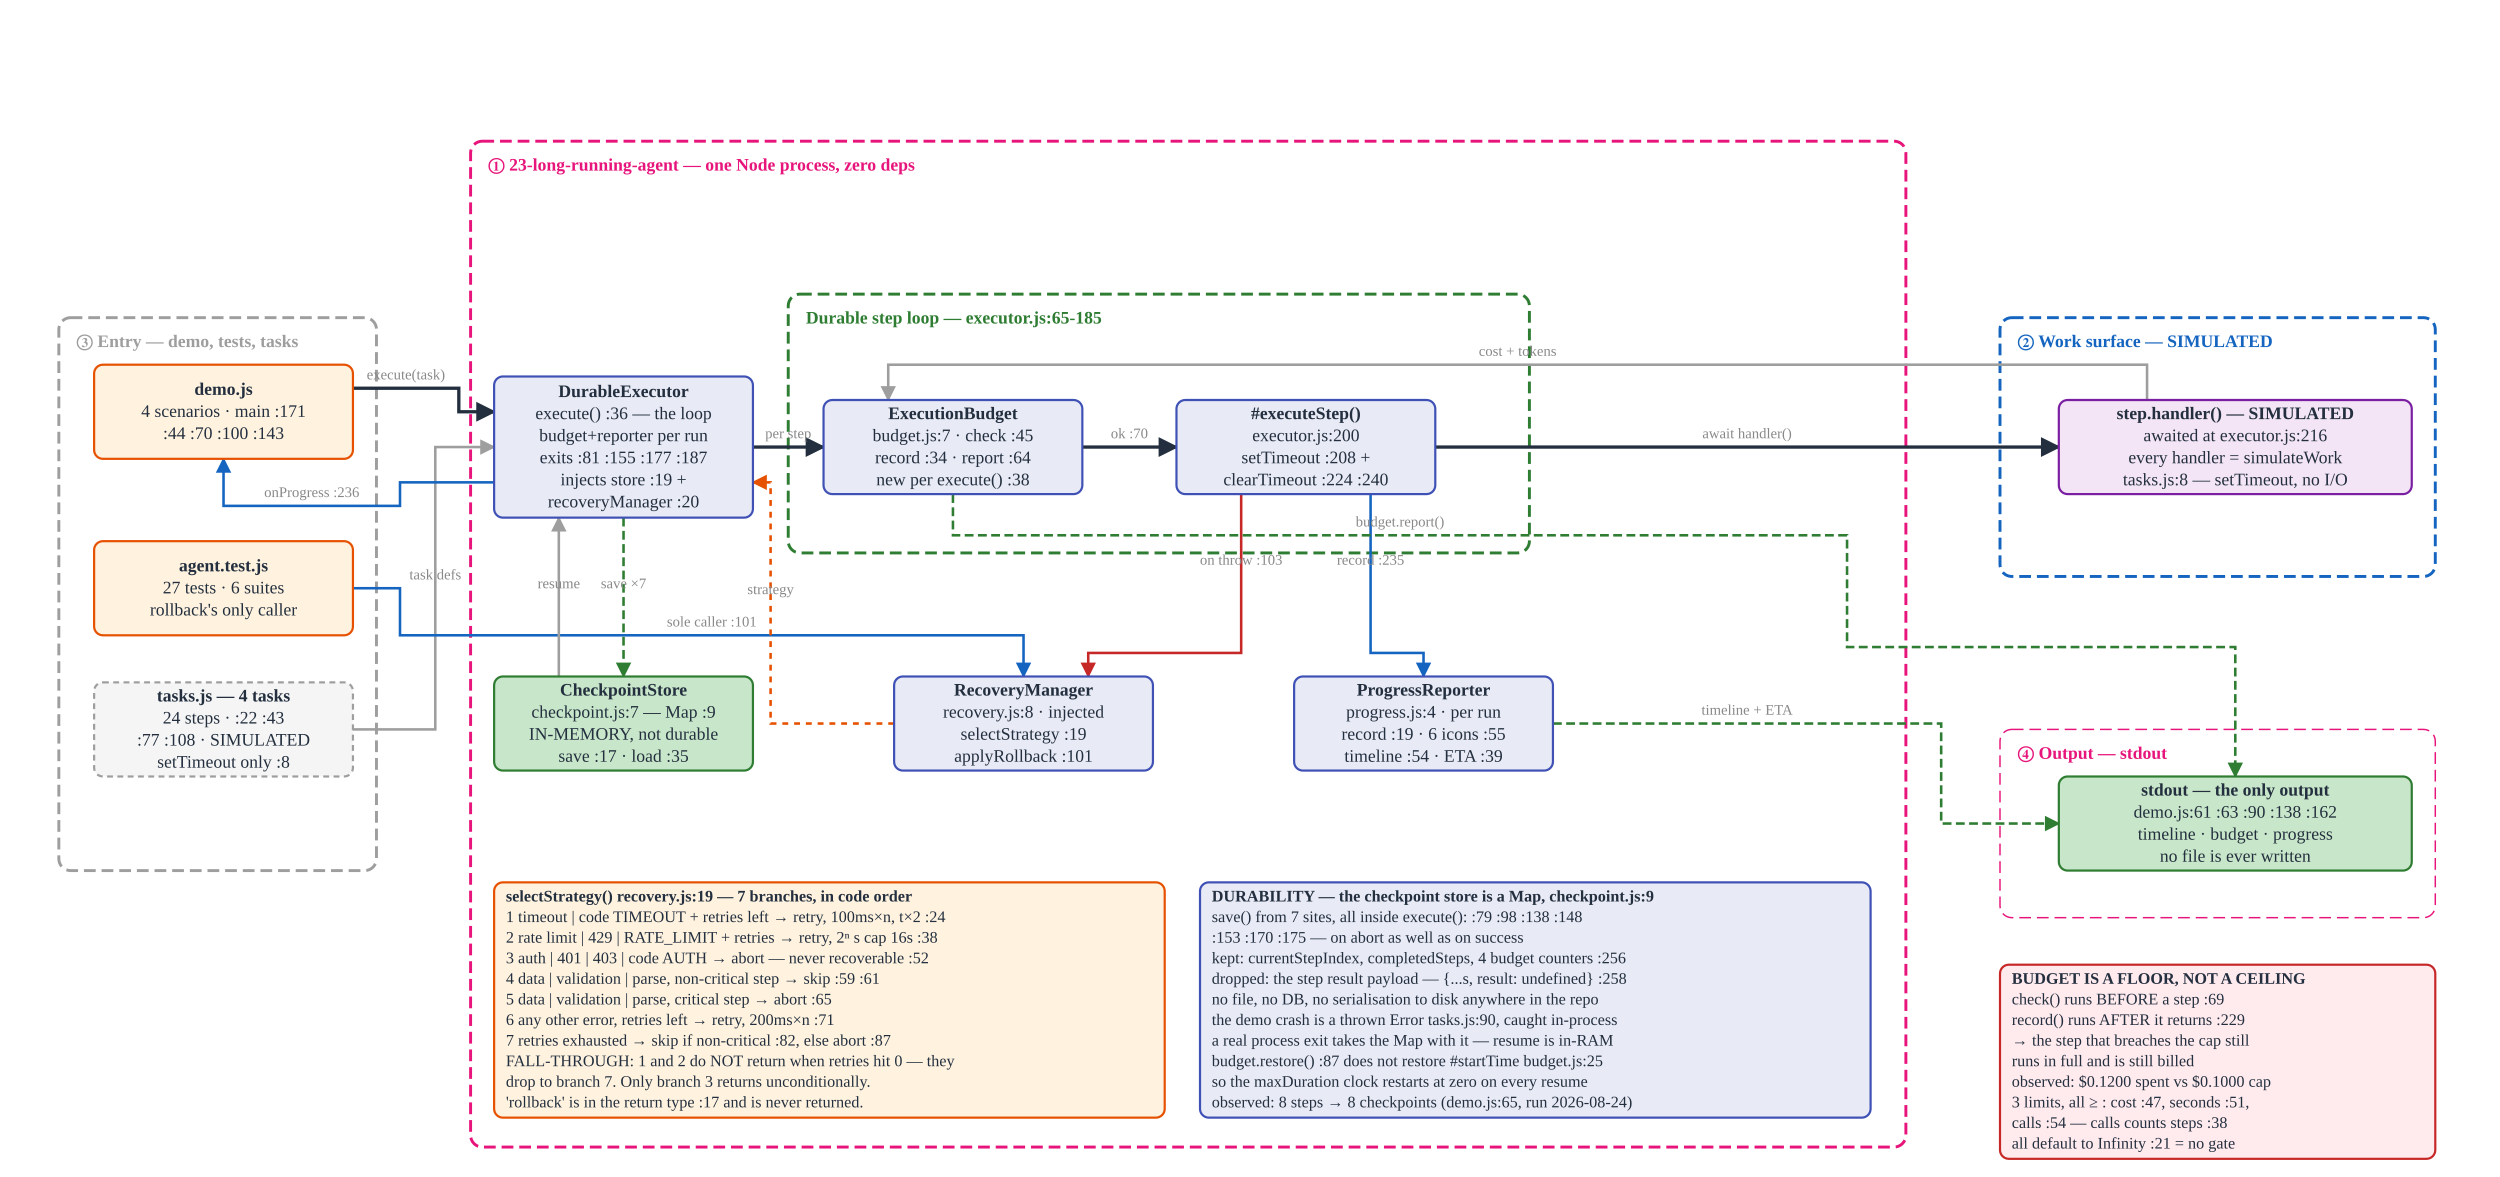
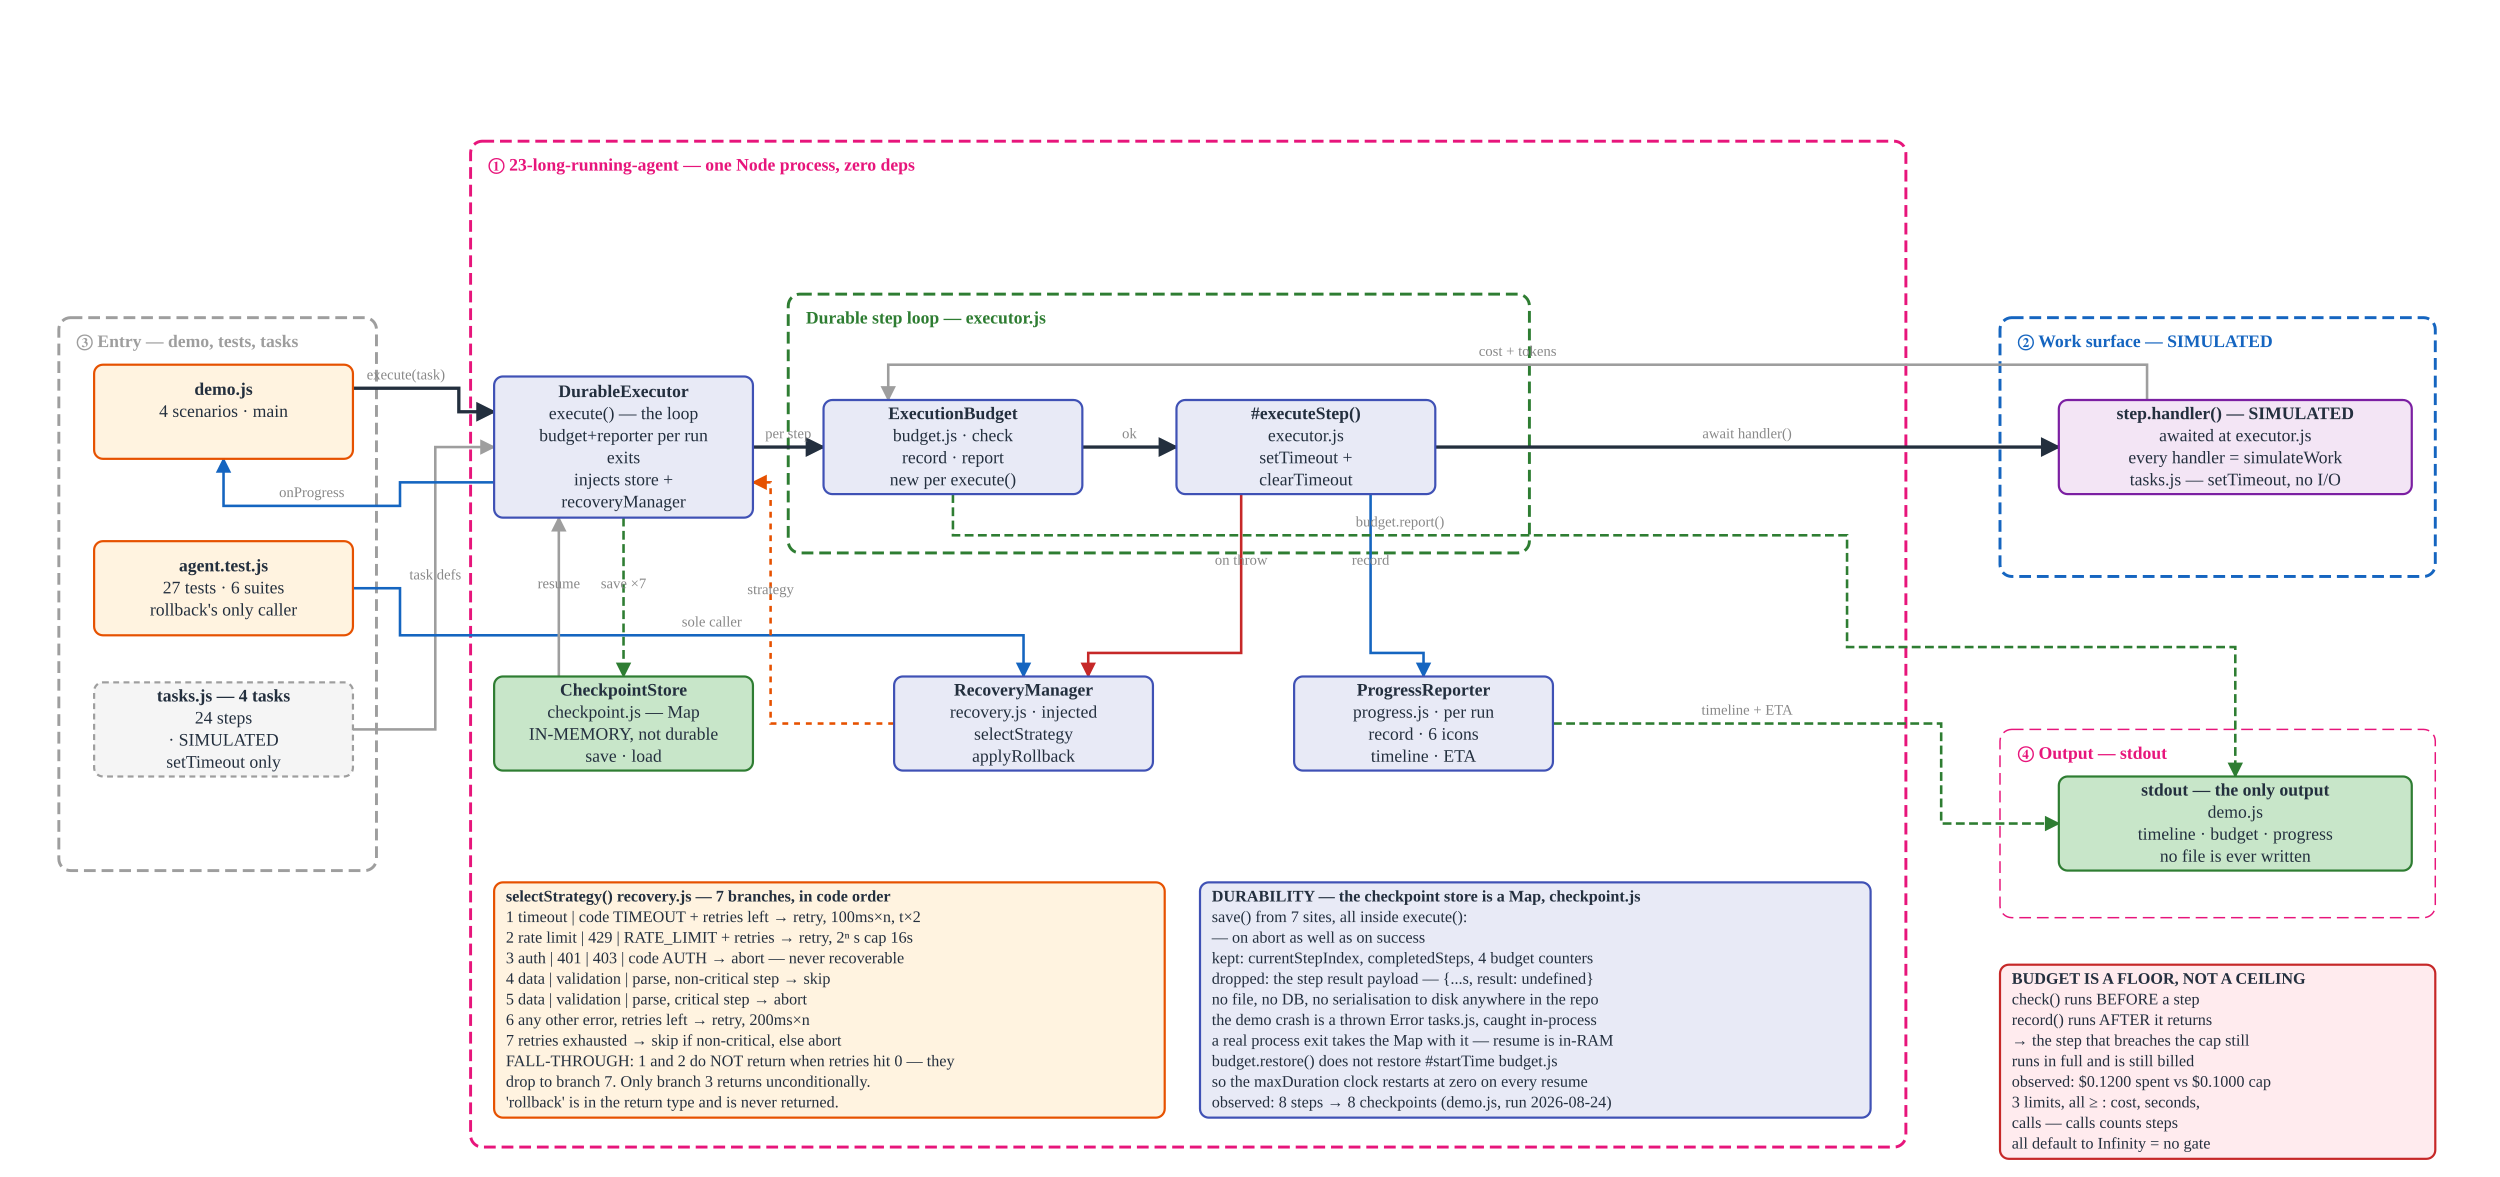
<svg xmlns="http://www.w3.org/2000/svg" viewBox="0 0 1700 800" role="img" aria-labelledby="hoa_long_running_v1-t hoa_long_running_v1-d" class="fts-diagram">
  <defs>
    <marker id="hoa_long_running_v1-a-d-edge-analysis" viewBox="0 0 10 10" refX="9" refY="5" markerWidth="6" markerHeight="6" orient="auto-start-reverse">
      <path d="M0,0 L10,5 L0,10 z" fill="#E65100" class="d-edge-analysis-fill" />
    </marker>
    <marker id="hoa_long_running_v1-a-d-edge-artifact" viewBox="0 0 10 10" refX="9" refY="5" markerWidth="6" markerHeight="6" orient="auto-start-reverse">
      <path d="M0,0 L10,5 L0,10 z" fill="#2E7D32" class="d-edge-artifact-fill" />
    </marker>
    <marker id="hoa_long_running_v1-a-d-edge-call" viewBox="0 0 10 10" refX="9" refY="5" markerWidth="6" markerHeight="6" orient="auto-start-reverse">
      <path d="M0,0 L10,5 L0,10 z" fill="#1565C0" class="d-edge-call-fill" />
    </marker>
    <marker id="hoa_long_running_v1-a-d-edge-data_in" viewBox="0 0 10 10" refX="9" refY="5" markerWidth="6" markerHeight="6" orient="auto-start-reverse">
      <path d="M0,0 L10,5 L0,10 z" fill="#9E9E9E" class="d-edge-data_in-fill" />
    </marker>
    <marker id="hoa_long_running_v1-a-d-edge-primary" viewBox="0 0 10 10" refX="9" refY="5" markerWidth="6" markerHeight="6" orient="auto-start-reverse">
      <path d="M0,0 L10,5 L0,10 z" fill="#232F3E" class="d-edge-primary-fill" />
    </marker>
    <marker id="hoa_long_running_v1-a-d-edge-stop" viewBox="0 0 10 10" refX="9" refY="5" markerWidth="6" markerHeight="6" orient="auto-start-reverse">
      <path d="M0,0 L10,5 L0,10 z" fill="#C62828" class="d-edge-stop-fill" />
    </marker>
  </defs>
  <g class="d-zone d-boundary-datasource">
    <rect x="40" y="216" width="216" height="376" rx="8" fill="none" stroke="#9E9E9E" stroke-width="2" stroke-dasharray="8 4" />
    <text x="52" y="236" fill="#9E9E9E" font-size="12" font-weight="600" class="d-zone-label">③ Entry — demo, tests, tasks</text>
  </g>
  <g class="d-zone d-boundary-primary">
    <rect x="320" y="96" width="976" height="684" rx="8" fill="none" stroke="#E7157B" stroke-width="2" stroke-dasharray="8 4" />
    <text x="332" y="116" fill="#E7157B" font-size="12" font-weight="600" class="d-zone-label">① 23-long-running-agent — one Node process, zero deps</text>
  </g>
  <g class="d-zone d-boundary-functional">
    <rect x="536" y="200" width="504" height="176" rx="8" fill="none" stroke="#2E7D32" stroke-width="2" stroke-dasharray="8 4" />
-     <text x="548" y="220" fill="#2E7D32" font-size="12" font-weight="600" class="d-zone-label">Durable step loop — executor.js:65-185</text>
+     <text x="548" y="220" fill="#2E7D32" font-size="12" font-weight="600" class="d-zone-label">Durable step loop — executor.js</text>
  </g>
  <g class="d-zone d-boundary-external">
    <rect x="1360" y="216" width="296" height="176" rx="8" fill="none" stroke="#1565C0" stroke-width="2" stroke-dasharray="8 4" />
    <text x="1372" y="236" fill="#1565C0" font-size="12" font-weight="600" class="d-zone-label">② Work surface — SIMULATED</text>
  </g>
  <g class="d-zone d-boundary-observability">
    <rect x="1360" y="496" width="296" height="128" rx="8" fill="none" stroke="#E7157B" stroke-width="1" stroke-dasharray="8 4" />
    <text x="1372" y="516" fill="#E7157B" font-size="12" font-weight="600" class="d-zone-label">④ Output — stdout</text>
  </g>
  <g class="d-edge d-edge-primary" data-edge="e_demo">
    <polyline points="240,264.0 312,264 312,280 336,280.0" fill="none" stroke="#232F3E" stroke-width="2.25" marker-end="url(#hoa_long_running_v1-a-d-edge-primary)" />
    <text x="276.0" y="258.0" text-anchor="middle" fill="#888888" font-size="10" class="d-edge-label">execute(task)</text>
  </g>
  <g class="d-edge d-edge-data_in" data-edge="e_tasks">
    <polyline points="240,496.0 296,496 296,304 336,304.0" fill="none" stroke="#9E9E9E" stroke-width="1.75" marker-end="url(#hoa_long_running_v1-a-d-edge-data_in)" />
    <text x="296.0" y="394.0" text-anchor="middle" fill="#888888" font-size="10" class="d-edge-label">task defs</text>
  </g>
  <g class="d-edge d-edge-call" data-edge="e_onprog">
    <polyline points="336,328.0 272,328 272,344 152,344 152.0,312" fill="none" stroke="#1565C0" stroke-width="1.75" marker-end="url(#hoa_long_running_v1-a-d-edge-call)" />
-     <text x="212.0" y="338.0" text-anchor="middle" fill="#888888" font-size="10" class="d-edge-label">onProgress :236</text>
+     <text x="212.0" y="338.0" text-anchor="middle" fill="#888888" font-size="10" class="d-edge-label">onProgress</text>
  </g>
  <g class="d-edge d-edge-call" data-edge="e_tests">
    <polyline points="240,400.0 272,400 272,432 696,432 696.0,460" fill="none" stroke="#1565C0" stroke-width="1.75" marker-end="url(#hoa_long_running_v1-a-d-edge-call)" />
-     <text x="484.0" y="426.0" text-anchor="middle" fill="#888888" font-size="10" class="d-edge-label">sole caller :101</text>
+     <text x="484.0" y="426.0" text-anchor="middle" fill="#888888" font-size="10" class="d-edge-label">sole caller</text>
  </g>
  <g class="d-edge d-edge-primary" data-edge="e_loop">
    <polyline points="512,304.0 560,304.0" fill="none" stroke="#232F3E" stroke-width="2.25" marker-end="url(#hoa_long_running_v1-a-d-edge-primary)" />
    <text x="536.0" y="298.0" text-anchor="middle" fill="#888888" font-size="10" class="d-edge-label">per step</text>
  </g>
  <g class="d-edge d-edge-primary" data-edge="e_ok">
    <polyline points="736,304.0 800,304.0" fill="none" stroke="#232F3E" stroke-width="2.25" marker-end="url(#hoa_long_running_v1-a-d-edge-primary)" />
-     <text x="768.0" y="298.0" text-anchor="middle" fill="#888888" font-size="10" class="d-edge-label">ok :70</text>
+     <text x="768.0" y="298.0" text-anchor="middle" fill="#888888" font-size="10" class="d-edge-label">ok</text>
  </g>
  <g class="d-edge d-edge-primary" data-edge="e_call">
    <polyline points="976,304.0 1400,304.0" fill="none" stroke="#232F3E" stroke-width="2.25" marker-end="url(#hoa_long_running_v1-a-d-edge-primary)" />
    <text x="1188.0" y="298.0" text-anchor="middle" fill="#888888" font-size="10" class="d-edge-label">await handler()</text>
  </g>
  <g class="d-edge d-edge-data_in" data-edge="e_usage">
    <polyline points="1460.0,272 1460,248 604,248 604.0,272" fill="none" stroke="#9E9E9E" stroke-width="1.75" marker-end="url(#hoa_long_running_v1-a-d-edge-data_in)" />
    <text x="1032.0" y="242.0" text-anchor="middle" fill="#888888" font-size="10" class="d-edge-label">cost + tokens</text>
  </g>
  <g class="d-edge d-edge-stop" data-edge="e_fail">
    <polyline points="844.0,336 844,444 740,444 740.0,460" fill="none" stroke="#C62828" stroke-width="1.75" marker-end="url(#hoa_long_running_v1-a-d-edge-stop)" />
-     <text x="844.0" y="384.0" text-anchor="middle" fill="#888888" font-size="10" class="d-edge-label">on throw :103</text>
+     <text x="844.0" y="384.0" text-anchor="middle" fill="#888888" font-size="10" class="d-edge-label">on throw</text>
  </g>
  <g class="d-edge d-edge-analysis" data-edge="e_strat">
    <polyline points="608,492.0 524,492 524,328 512,328.0" fill="none" stroke="#E65100" stroke-width="1.75" stroke-dasharray="4 4" marker-end="url(#hoa_long_running_v1-a-d-edge-analysis)" />
    <text x="524.0" y="404.0" text-anchor="middle" fill="#888888" font-size="10" class="d-edge-label">strategy</text>
  </g>
  <g class="d-edge d-edge-call" data-edge="e_event">
    <polyline points="932.0,336 932,444 968,444 968.0,460" fill="none" stroke="#1565C0" stroke-width="1.75" marker-end="url(#hoa_long_running_v1-a-d-edge-call)" />
-     <text x="932.0" y="384.0" text-anchor="middle" fill="#888888" font-size="10" class="d-edge-label">record :235</text>
+     <text x="932.0" y="384.0" text-anchor="middle" fill="#888888" font-size="10" class="d-edge-label">record</text>
  </g>
  <g class="d-edge d-edge-artifact" data-edge="e_save">
    <polyline points="424.0,352 424.0,460" fill="none" stroke="#2E7D32" stroke-width="1.75" stroke-dasharray="6 3" marker-end="url(#hoa_long_running_v1-a-d-edge-artifact)" />
    <text x="424.0" y="400.0" text-anchor="middle" fill="#888888" font-size="10" class="d-edge-label">save ×7</text>
  </g>
  <g class="d-edge d-edge-data_in" data-edge="e_load">
    <polyline points="380.0,460 380.0,352" fill="none" stroke="#9E9E9E" stroke-width="1.75" marker-end="url(#hoa_long_running_v1-a-d-edge-data_in)" />
    <text x="380.0" y="400.0" text-anchor="middle" fill="#888888" font-size="10" class="d-edge-label">resume</text>
  </g>
  <g class="d-edge d-edge-artifact" data-edge="e_report">
    <polyline points="648.0,336 648,364 1256,364 1256,440 1520,440 1520.0,528" fill="none" stroke="#2E7D32" stroke-width="1.75" stroke-dasharray="6 3" marker-end="url(#hoa_long_running_v1-a-d-edge-artifact)" />
    <text x="952.0" y="358.0" text-anchor="middle" fill="#888888" font-size="10" class="d-edge-label">budget.report()</text>
  </g>
  <g class="d-edge d-edge-artifact" data-edge="e_timeline">
    <polyline points="1056,492.0 1320,492 1320,560 1400,560.0" fill="none" stroke="#2E7D32" stroke-width="1.75" stroke-dasharray="6 3" marker-end="url(#hoa_long_running_v1-a-d-edge-artifact)" />
    <text x="1188.0" y="486.0" text-anchor="middle" fill="#888888" font-size="10" class="d-edge-label">timeline + ETA</text>
  </g>
  <g class="d-node d-component-entry" data-id="n_demo" data-class="component.entry">
    <rect x="64" y="248" width="176" height="64" rx="6" fill="#FFF3E0" stroke="#E65100" stroke-width="1.5" />
    <text x="152.0" y="268.5" text-anchor="middle" font-size="12" fill="#232F3E" font-weight="700" class="d-label d-bold">demo.js</text>
-     <text x="152.0" y="283.5" text-anchor="middle" font-size="12" fill="#232F3E" class="d-label">4 scenarios · main :171</text>
-     <text x="152.0" y="298.5" text-anchor="middle" font-size="12" fill="#232F3E" class="d-label">:44 :70 :100 :143</text>
+     <text x="152.0" y="283.5" text-anchor="middle" font-size="12" fill="#232F3E" class="d-label">4 scenarios · main</text>
+     <text x="152.0" y="298.5" text-anchor="middle" font-size="12" fill="#232F3E" class="d-label" />
  </g>
  <g class="d-node d-component-entry" data-id="n_tests" data-class="component.entry">
    <rect x="64" y="368" width="176" height="64" rx="6" fill="#FFF3E0" stroke="#E65100" stroke-width="1.5" />
    <text x="152.0" y="388.5" text-anchor="middle" font-size="12" fill="#232F3E" font-weight="700" class="d-label d-bold">agent.test.js</text>
    <text x="152.0" y="403.5" text-anchor="middle" font-size="12" fill="#232F3E" class="d-label">27 tests · 6 suites</text>
    <text x="152.0" y="418.5" text-anchor="middle" font-size="12" fill="#232F3E" class="d-label">rollback's only caller</text>
  </g>
  <g class="d-node d-component-mock" data-id="n_tasks" data-class="component.mock">
    <rect x="64" y="464" width="176" height="64" rx="6" fill="#F5F5F5" stroke="#9E9E9E" stroke-width="1.5" stroke-dasharray="4 3" />
    <text x="152.0" y="477.0" text-anchor="middle" font-size="12" fill="#232F3E" font-weight="700" class="d-label d-bold">tasks.js — 4 tasks</text>
-     <text x="152.0" y="492.0" text-anchor="middle" font-size="12" fill="#232F3E" class="d-label">24 steps · :22 :43</text>
-     <text x="152.0" y="507.0" text-anchor="middle" font-size="12" fill="#232F3E" class="d-label">:77 :108 · SIMULATED</text>
-     <text x="152.0" y="522.0" text-anchor="middle" font-size="12" fill="#232F3E" class="d-label">setTimeout only :8</text>
+     <text x="152.0" y="492.0" text-anchor="middle" font-size="12" fill="#232F3E" class="d-label">24 steps</text>
+     <text x="152.0" y="507.0" text-anchor="middle" font-size="12" fill="#232F3E" class="d-label"> · SIMULATED</text>
+     <text x="152.0" y="522.0" text-anchor="middle" font-size="12" fill="#232F3E" class="d-label">setTimeout only</text>
  </g>
  <g class="d-node d-component-service" data-id="n_exec" data-class="component.service">
    <rect x="336" y="256" width="176" height="96" rx="6" fill="#E8EAF6" stroke="#3F51B5" stroke-width="1.5" />
    <text x="424.0" y="270.0" text-anchor="middle" font-size="12" fill="#232F3E" font-weight="700" class="d-label d-bold">DurableExecutor</text>
-     <text x="424.0" y="285.0" text-anchor="middle" font-size="12" fill="#232F3E" class="d-label">execute() :36 — the loop</text>
+     <text x="424.0" y="285.0" text-anchor="middle" font-size="12" fill="#232F3E" class="d-label">execute() — the loop</text>
    <text x="424.0" y="300.0" text-anchor="middle" font-size="12" fill="#232F3E" class="d-label">budget+reporter per run</text>
-     <text x="424.0" y="315.0" text-anchor="middle" font-size="12" fill="#232F3E" class="d-label">exits :81 :155 :177 :187</text>
-     <text x="424.0" y="330.0" text-anchor="middle" font-size="12" fill="#232F3E" class="d-label">injects store :19 +</text>
-     <text x="424.0" y="345.0" text-anchor="middle" font-size="12" fill="#232F3E" class="d-label">recoveryManager :20</text>
+     <text x="424.0" y="315.0" text-anchor="middle" font-size="12" fill="#232F3E" class="d-label">exits</text>
+     <text x="424.0" y="330.0" text-anchor="middle" font-size="12" fill="#232F3E" class="d-label">injects store +</text>
+     <text x="424.0" y="345.0" text-anchor="middle" font-size="12" fill="#232F3E" class="d-label">recoveryManager</text>
  </g>
  <g class="d-node d-component-service" data-id="n_budget" data-class="component.service">
    <rect x="560" y="272" width="176" height="64" rx="6" fill="#E8EAF6" stroke="#3F51B5" stroke-width="1.5" />
    <text x="648.0" y="285.0" text-anchor="middle" font-size="12" fill="#232F3E" font-weight="700" class="d-label d-bold">ExecutionBudget</text>
-     <text x="648.0" y="300.0" text-anchor="middle" font-size="12" fill="#232F3E" class="d-label">budget.js:7 · check :45</text>
-     <text x="648.0" y="315.0" text-anchor="middle" font-size="12" fill="#232F3E" class="d-label">record :34 · report :64</text>
-     <text x="648.0" y="330.0" text-anchor="middle" font-size="12" fill="#232F3E" class="d-label">new per execute() :38</text>
+     <text x="648.0" y="300.0" text-anchor="middle" font-size="12" fill="#232F3E" class="d-label">budget.js · check</text>
+     <text x="648.0" y="315.0" text-anchor="middle" font-size="12" fill="#232F3E" class="d-label">record · report</text>
+     <text x="648.0" y="330.0" text-anchor="middle" font-size="12" fill="#232F3E" class="d-label">new per execute()</text>
  </g>
  <g class="d-node d-component-service" data-id="n_step" data-class="component.service">
    <rect x="800" y="272" width="176" height="64" rx="6" fill="#E8EAF6" stroke="#3F51B5" stroke-width="1.5" />
    <text x="888.0" y="285.0" text-anchor="middle" font-size="12" fill="#232F3E" font-weight="700" class="d-label d-bold">#executeStep()</text>
-     <text x="888.0" y="300.0" text-anchor="middle" font-size="12" fill="#232F3E" class="d-label">executor.js:200</text>
-     <text x="888.0" y="315.0" text-anchor="middle" font-size="12" fill="#232F3E" class="d-label">setTimeout :208 +</text>
-     <text x="888.0" y="330.0" text-anchor="middle" font-size="12" fill="#232F3E" class="d-label">clearTimeout :224 :240</text>
+     <text x="888.0" y="300.0" text-anchor="middle" font-size="12" fill="#232F3E" class="d-label">executor.js</text>
+     <text x="888.0" y="315.0" text-anchor="middle" font-size="12" fill="#232F3E" class="d-label">setTimeout +</text>
+     <text x="888.0" y="330.0" text-anchor="middle" font-size="12" fill="#232F3E" class="d-label">clearTimeout</text>
  </g>
  <g class="d-node d-component-agent" data-id="n_handler" data-class="component.agent">
    <rect x="1400" y="272" width="240" height="64" rx="6" fill="#F3E5F5" stroke="#7B1FA2" stroke-width="1.5" />
    <text x="1520.0" y="285.0" text-anchor="middle" font-size="12" fill="#232F3E" font-weight="700" class="d-label d-bold">step.handler() — SIMULATED</text>
-     <text x="1520.0" y="300.0" text-anchor="middle" font-size="12" fill="#232F3E" class="d-label">awaited at executor.js:216</text>
+     <text x="1520.0" y="300.0" text-anchor="middle" font-size="12" fill="#232F3E" class="d-label">awaited at executor.js</text>
    <text x="1520.0" y="315.0" text-anchor="middle" font-size="12" fill="#232F3E" class="d-label">every handler = simulateWork</text>
-     <text x="1520.0" y="330.0" text-anchor="middle" font-size="12" fill="#232F3E" class="d-label">tasks.js:8 — setTimeout, no I/O</text>
+     <text x="1520.0" y="330.0" text-anchor="middle" font-size="12" fill="#232F3E" class="d-label">tasks.js — setTimeout, no I/O</text>
  </g>
  <g class="d-node d-component-artifact" data-id="n_ckpt" data-class="component.artifact">
    <rect x="336" y="460" width="176" height="64" rx="6" fill="#C8E6C9" stroke="#2E7D32" stroke-width="1.5" />
    <text x="424.0" y="473.0" text-anchor="middle" font-size="12" fill="#232F3E" font-weight="700" class="d-label d-bold">CheckpointStore</text>
-     <text x="424.0" y="488.0" text-anchor="middle" font-size="12" fill="#232F3E" class="d-label">checkpoint.js:7 — Map :9</text>
+     <text x="424.0" y="488.0" text-anchor="middle" font-size="12" fill="#232F3E" class="d-label">checkpoint.js — Map</text>
    <text x="424.0" y="503.0" text-anchor="middle" font-size="12" fill="#232F3E" class="d-label">IN-MEMORY, not durable</text>
-     <text x="424.0" y="518.0" text-anchor="middle" font-size="12" fill="#232F3E" class="d-label">save :17 · load :35</text>
+     <text x="424.0" y="518.0" text-anchor="middle" font-size="12" fill="#232F3E" class="d-label">save · load</text>
  </g>
  <g class="d-node d-component-service" data-id="n_recovery" data-class="component.service">
    <rect x="608" y="460" width="176" height="64" rx="6" fill="#E8EAF6" stroke="#3F51B5" stroke-width="1.5" />
    <text x="696.0" y="473.0" text-anchor="middle" font-size="12" fill="#232F3E" font-weight="700" class="d-label d-bold">RecoveryManager</text>
-     <text x="696.0" y="488.0" text-anchor="middle" font-size="12" fill="#232F3E" class="d-label">recovery.js:8 · injected</text>
-     <text x="696.0" y="503.0" text-anchor="middle" font-size="12" fill="#232F3E" class="d-label">selectStrategy :19</text>
-     <text x="696.0" y="518.0" text-anchor="middle" font-size="12" fill="#232F3E" class="d-label">applyRollback :101</text>
+     <text x="696.0" y="488.0" text-anchor="middle" font-size="12" fill="#232F3E" class="d-label">recovery.js · injected</text>
+     <text x="696.0" y="503.0" text-anchor="middle" font-size="12" fill="#232F3E" class="d-label">selectStrategy</text>
+     <text x="696.0" y="518.0" text-anchor="middle" font-size="12" fill="#232F3E" class="d-label">applyRollback</text>
  </g>
  <g class="d-node d-component-service" data-id="n_progress" data-class="component.service">
    <rect x="880" y="460" width="176" height="64" rx="6" fill="#E8EAF6" stroke="#3F51B5" stroke-width="1.5" />
    <text x="968.0" y="473.0" text-anchor="middle" font-size="12" fill="#232F3E" font-weight="700" class="d-label d-bold">ProgressReporter</text>
-     <text x="968.0" y="488.0" text-anchor="middle" font-size="12" fill="#232F3E" class="d-label">progress.js:4 · per run</text>
-     <text x="968.0" y="503.0" text-anchor="middle" font-size="12" fill="#232F3E" class="d-label">record :19 · 6 icons :55</text>
-     <text x="968.0" y="518.0" text-anchor="middle" font-size="12" fill="#232F3E" class="d-label">timeline :54 · ETA :39</text>
+     <text x="968.0" y="488.0" text-anchor="middle" font-size="12" fill="#232F3E" class="d-label">progress.js · per run</text>
+     <text x="968.0" y="503.0" text-anchor="middle" font-size="12" fill="#232F3E" class="d-label">record · 6 icons</text>
+     <text x="968.0" y="518.0" text-anchor="middle" font-size="12" fill="#232F3E" class="d-label">timeline · ETA</text>
  </g>
  <g class="d-node d-component-artifact" data-id="n_out" data-class="component.artifact">
    <rect x="1400" y="528" width="240" height="64" rx="6" fill="#C8E6C9" stroke="#2E7D32" stroke-width="1.5" />
    <text x="1520.0" y="541.0" text-anchor="middle" font-size="12" fill="#232F3E" font-weight="700" class="d-label d-bold">stdout — the only output</text>
-     <text x="1520.0" y="556.0" text-anchor="middle" font-size="12" fill="#232F3E" class="d-label">demo.js:61 :63 :90 :138 :162</text>
+     <text x="1520.0" y="556.0" text-anchor="middle" font-size="12" fill="#232F3E" class="d-label">demo.js</text>
    <text x="1520.0" y="571.0" text-anchor="middle" font-size="12" fill="#232F3E" class="d-label">timeline · budget · progress</text>
    <text x="1520.0" y="586.0" text-anchor="middle" font-size="12" fill="#232F3E" class="d-label">no file is ever written</text>
  </g>
  <g class="d-node d-card-primitive" data-id="card_rec" data-class="card.primitive">
    <rect x="336" y="600" width="456" height="160" rx="6" fill="#FFF3E0" stroke="#E65100" stroke-width="1.5" />
-     <text x="344" y="613.0" text-anchor="start" font-size="11" fill="#232F3E" font-weight="700" class="d-label d-bold">selectStrategy() recovery.js:19 — 7 branches, in code order</text>
-     <text x="344" y="627.0" text-anchor="start" font-size="11" fill="#232F3E" class="d-label">1 timeout | code TIMEOUT + retries left → retry, 100ms×n, t×2 :24</text>
-     <text x="344" y="641.0" text-anchor="start" font-size="11" fill="#232F3E" class="d-label">2 rate limit | 429 | RATE_LIMIT + retries → retry, 2ⁿ s cap 16s :38</text>
-     <text x="344" y="655.0" text-anchor="start" font-size="11" fill="#232F3E" class="d-label">3 auth | 401 | 403 | code AUTH → abort — never recoverable :52</text>
-     <text x="344" y="669.0" text-anchor="start" font-size="11" fill="#232F3E" class="d-label">4 data | validation | parse, non-critical step → skip :59 :61</text>
-     <text x="344" y="683.0" text-anchor="start" font-size="11" fill="#232F3E" class="d-label">5 data | validation | parse, critical step → abort :65</text>
-     <text x="344" y="697.0" text-anchor="start" font-size="11" fill="#232F3E" class="d-label">6 any other error, retries left → retry, 200ms×n :71</text>
-     <text x="344" y="711.0" text-anchor="start" font-size="11" fill="#232F3E" class="d-label">7 retries exhausted → skip if non-critical :82, else abort :87</text>
+     <text x="344" y="613.0" text-anchor="start" font-size="11" fill="#232F3E" font-weight="700" class="d-label d-bold">selectStrategy() recovery.js — 7 branches, in code order</text>
+     <text x="344" y="627.0" text-anchor="start" font-size="11" fill="#232F3E" class="d-label">1 timeout | code TIMEOUT + retries left → retry, 100ms×n, t×2</text>
+     <text x="344" y="641.0" text-anchor="start" font-size="11" fill="#232F3E" class="d-label">2 rate limit | 429 | RATE_LIMIT + retries → retry, 2ⁿ s cap 16s</text>
+     <text x="344" y="655.0" text-anchor="start" font-size="11" fill="#232F3E" class="d-label">3 auth | 401 | 403 | code AUTH → abort — never recoverable</text>
+     <text x="344" y="669.0" text-anchor="start" font-size="11" fill="#232F3E" class="d-label">4 data | validation | parse, non-critical step → skip</text>
+     <text x="344" y="683.0" text-anchor="start" font-size="11" fill="#232F3E" class="d-label">5 data | validation | parse, critical step → abort</text>
+     <text x="344" y="697.0" text-anchor="start" font-size="11" fill="#232F3E" class="d-label">6 any other error, retries left → retry, 200ms×n</text>
+     <text x="344" y="711.0" text-anchor="start" font-size="11" fill="#232F3E" class="d-label">7 retries exhausted → skip if non-critical, else abort</text>
    <text x="344" y="725.0" text-anchor="start" font-size="11" fill="#232F3E" class="d-label">FALL-THROUGH: 1 and 2 do NOT return when retries hit 0 — they</text>
    <text x="344" y="739.0" text-anchor="start" font-size="11" fill="#232F3E" class="d-label">drop to branch 7. Only branch 3 returns unconditionally.</text>
-     <text x="344" y="753.0" text-anchor="start" font-size="11" fill="#232F3E" class="d-label">'rollback' is in the return type :17 and is never returned.</text>
+     <text x="344" y="753.0" text-anchor="start" font-size="11" fill="#232F3E" class="d-label">'rollback' is in the return type and is never returned.</text>
  </g>
  <g class="d-node d-card-invariant" data-id="card_dur" data-class="card.invariant">
    <rect x="816" y="600" width="456" height="160" rx="6" fill="#E8EAF6" stroke="#3F51B5" stroke-width="1.5" />
-     <text x="824" y="613.0" text-anchor="start" font-size="11" fill="#232F3E" font-weight="700" class="d-label d-bold">DURABILITY — the checkpoint store is a Map, checkpoint.js:9</text>
-     <text x="824" y="627.0" text-anchor="start" font-size="11" fill="#232F3E" class="d-label">save() from 7 sites, all inside execute(): :79 :98 :138 :148</text>
-     <text x="824" y="641.0" text-anchor="start" font-size="11" fill="#232F3E" class="d-label">  :153 :170 :175 — on abort as well as on success</text>
-     <text x="824" y="655.0" text-anchor="start" font-size="11" fill="#232F3E" class="d-label">kept: currentStepIndex, completedSteps, 4 budget counters :256</text>
-     <text x="824" y="669.0" text-anchor="start" font-size="11" fill="#232F3E" class="d-label">dropped: the step result payload — {...s, result: undefined} :258</text>
+     <text x="824" y="613.0" text-anchor="start" font-size="11" fill="#232F3E" font-weight="700" class="d-label d-bold">DURABILITY — the checkpoint store is a Map, checkpoint.js</text>
+     <text x="824" y="627.0" text-anchor="start" font-size="11" fill="#232F3E" class="d-label">save() from 7 sites, all inside execute():</text>
+     <text x="824" y="641.0" text-anchor="start" font-size="11" fill="#232F3E" class="d-label"> — on abort as well as on success</text>
+     <text x="824" y="655.0" text-anchor="start" font-size="11" fill="#232F3E" class="d-label">kept: currentStepIndex, completedSteps, 4 budget counters</text>
+     <text x="824" y="669.0" text-anchor="start" font-size="11" fill="#232F3E" class="d-label">dropped: the step result payload — {...s, result: undefined}</text>
    <text x="824" y="683.0" text-anchor="start" font-size="11" fill="#232F3E" class="d-label">no file, no DB, no serialisation to disk anywhere in the repo</text>
-     <text x="824" y="697.0" text-anchor="start" font-size="11" fill="#232F3E" class="d-label">the demo crash is a thrown Error tasks.js:90, caught in-process</text>
+     <text x="824" y="697.0" text-anchor="start" font-size="11" fill="#232F3E" class="d-label">the demo crash is a thrown Error tasks.js, caught in-process</text>
    <text x="824" y="711.0" text-anchor="start" font-size="11" fill="#232F3E" class="d-label">a real process exit takes the Map with it — resume is in-RAM</text>
-     <text x="824" y="725.0" text-anchor="start" font-size="11" fill="#232F3E" class="d-label">budget.restore() :87 does not restore #startTime budget.js:25</text>
+     <text x="824" y="725.0" text-anchor="start" font-size="11" fill="#232F3E" class="d-label">budget.restore() does not restore #startTime budget.js</text>
    <text x="824" y="739.0" text-anchor="start" font-size="11" fill="#232F3E" class="d-label">so the maxDuration clock restarts at zero on every resume</text>
-     <text x="824" y="753.0" text-anchor="start" font-size="11" fill="#232F3E" class="d-label">observed: 8 steps → 8 checkpoints (demo.js:65, run 2026-08-24)</text>
+     <text x="824" y="753.0" text-anchor="start" font-size="11" fill="#232F3E" class="d-label">observed: 8 steps → 8 checkpoints (demo.js, run 2026-08-24)</text>
  </g>
  <g class="d-node d-card-failure" data-id="card_bud" data-class="card.failure">
    <rect x="1360" y="656" width="296" height="132" rx="6" fill="#FFEBEE" stroke="#C62828" stroke-width="1.5" />
    <text x="1368" y="669.0" text-anchor="start" font-size="11" fill="#232F3E" font-weight="700" class="d-label d-bold">BUDGET IS A FLOOR, NOT A CEILING</text>
-     <text x="1368" y="683.0" text-anchor="start" font-size="11" fill="#232F3E" class="d-label">check() runs BEFORE a step :69</text>
-     <text x="1368" y="697.0" text-anchor="start" font-size="11" fill="#232F3E" class="d-label">record() runs AFTER it returns :229</text>
+     <text x="1368" y="683.0" text-anchor="start" font-size="11" fill="#232F3E" class="d-label">check() runs BEFORE a step</text>
+     <text x="1368" y="697.0" text-anchor="start" font-size="11" fill="#232F3E" class="d-label">record() runs AFTER it returns</text>
    <text x="1368" y="711.0" text-anchor="start" font-size="11" fill="#232F3E" class="d-label">→ the step that breaches the cap still</text>
    <text x="1368" y="725.0" text-anchor="start" font-size="11" fill="#232F3E" class="d-label">runs in full and is still billed</text>
    <text x="1368" y="739.0" text-anchor="start" font-size="11" fill="#232F3E" class="d-label">observed: $0.1200 spent vs $0.1000 cap</text>
-     <text x="1368" y="753.0" text-anchor="start" font-size="11" fill="#232F3E" class="d-label">3 limits, all ≥ : cost :47, seconds :51,</text>
-     <text x="1368" y="767.0" text-anchor="start" font-size="11" fill="#232F3E" class="d-label">calls :54 — calls counts steps :38</text>
-     <text x="1368" y="781.0" text-anchor="start" font-size="11" fill="#232F3E" class="d-label">all default to Infinity :21 = no gate</text>
+     <text x="1368" y="753.0" text-anchor="start" font-size="11" fill="#232F3E" class="d-label">3 limits, all ≥ : cost, seconds,</text>
+     <text x="1368" y="767.0" text-anchor="start" font-size="11" fill="#232F3E" class="d-label">calls — calls counts steps</text>
+     <text x="1368" y="781.0" text-anchor="start" font-size="11" fill="#232F3E" class="d-label">all default to Infinity = no gate</text>
  </g>
</svg>
